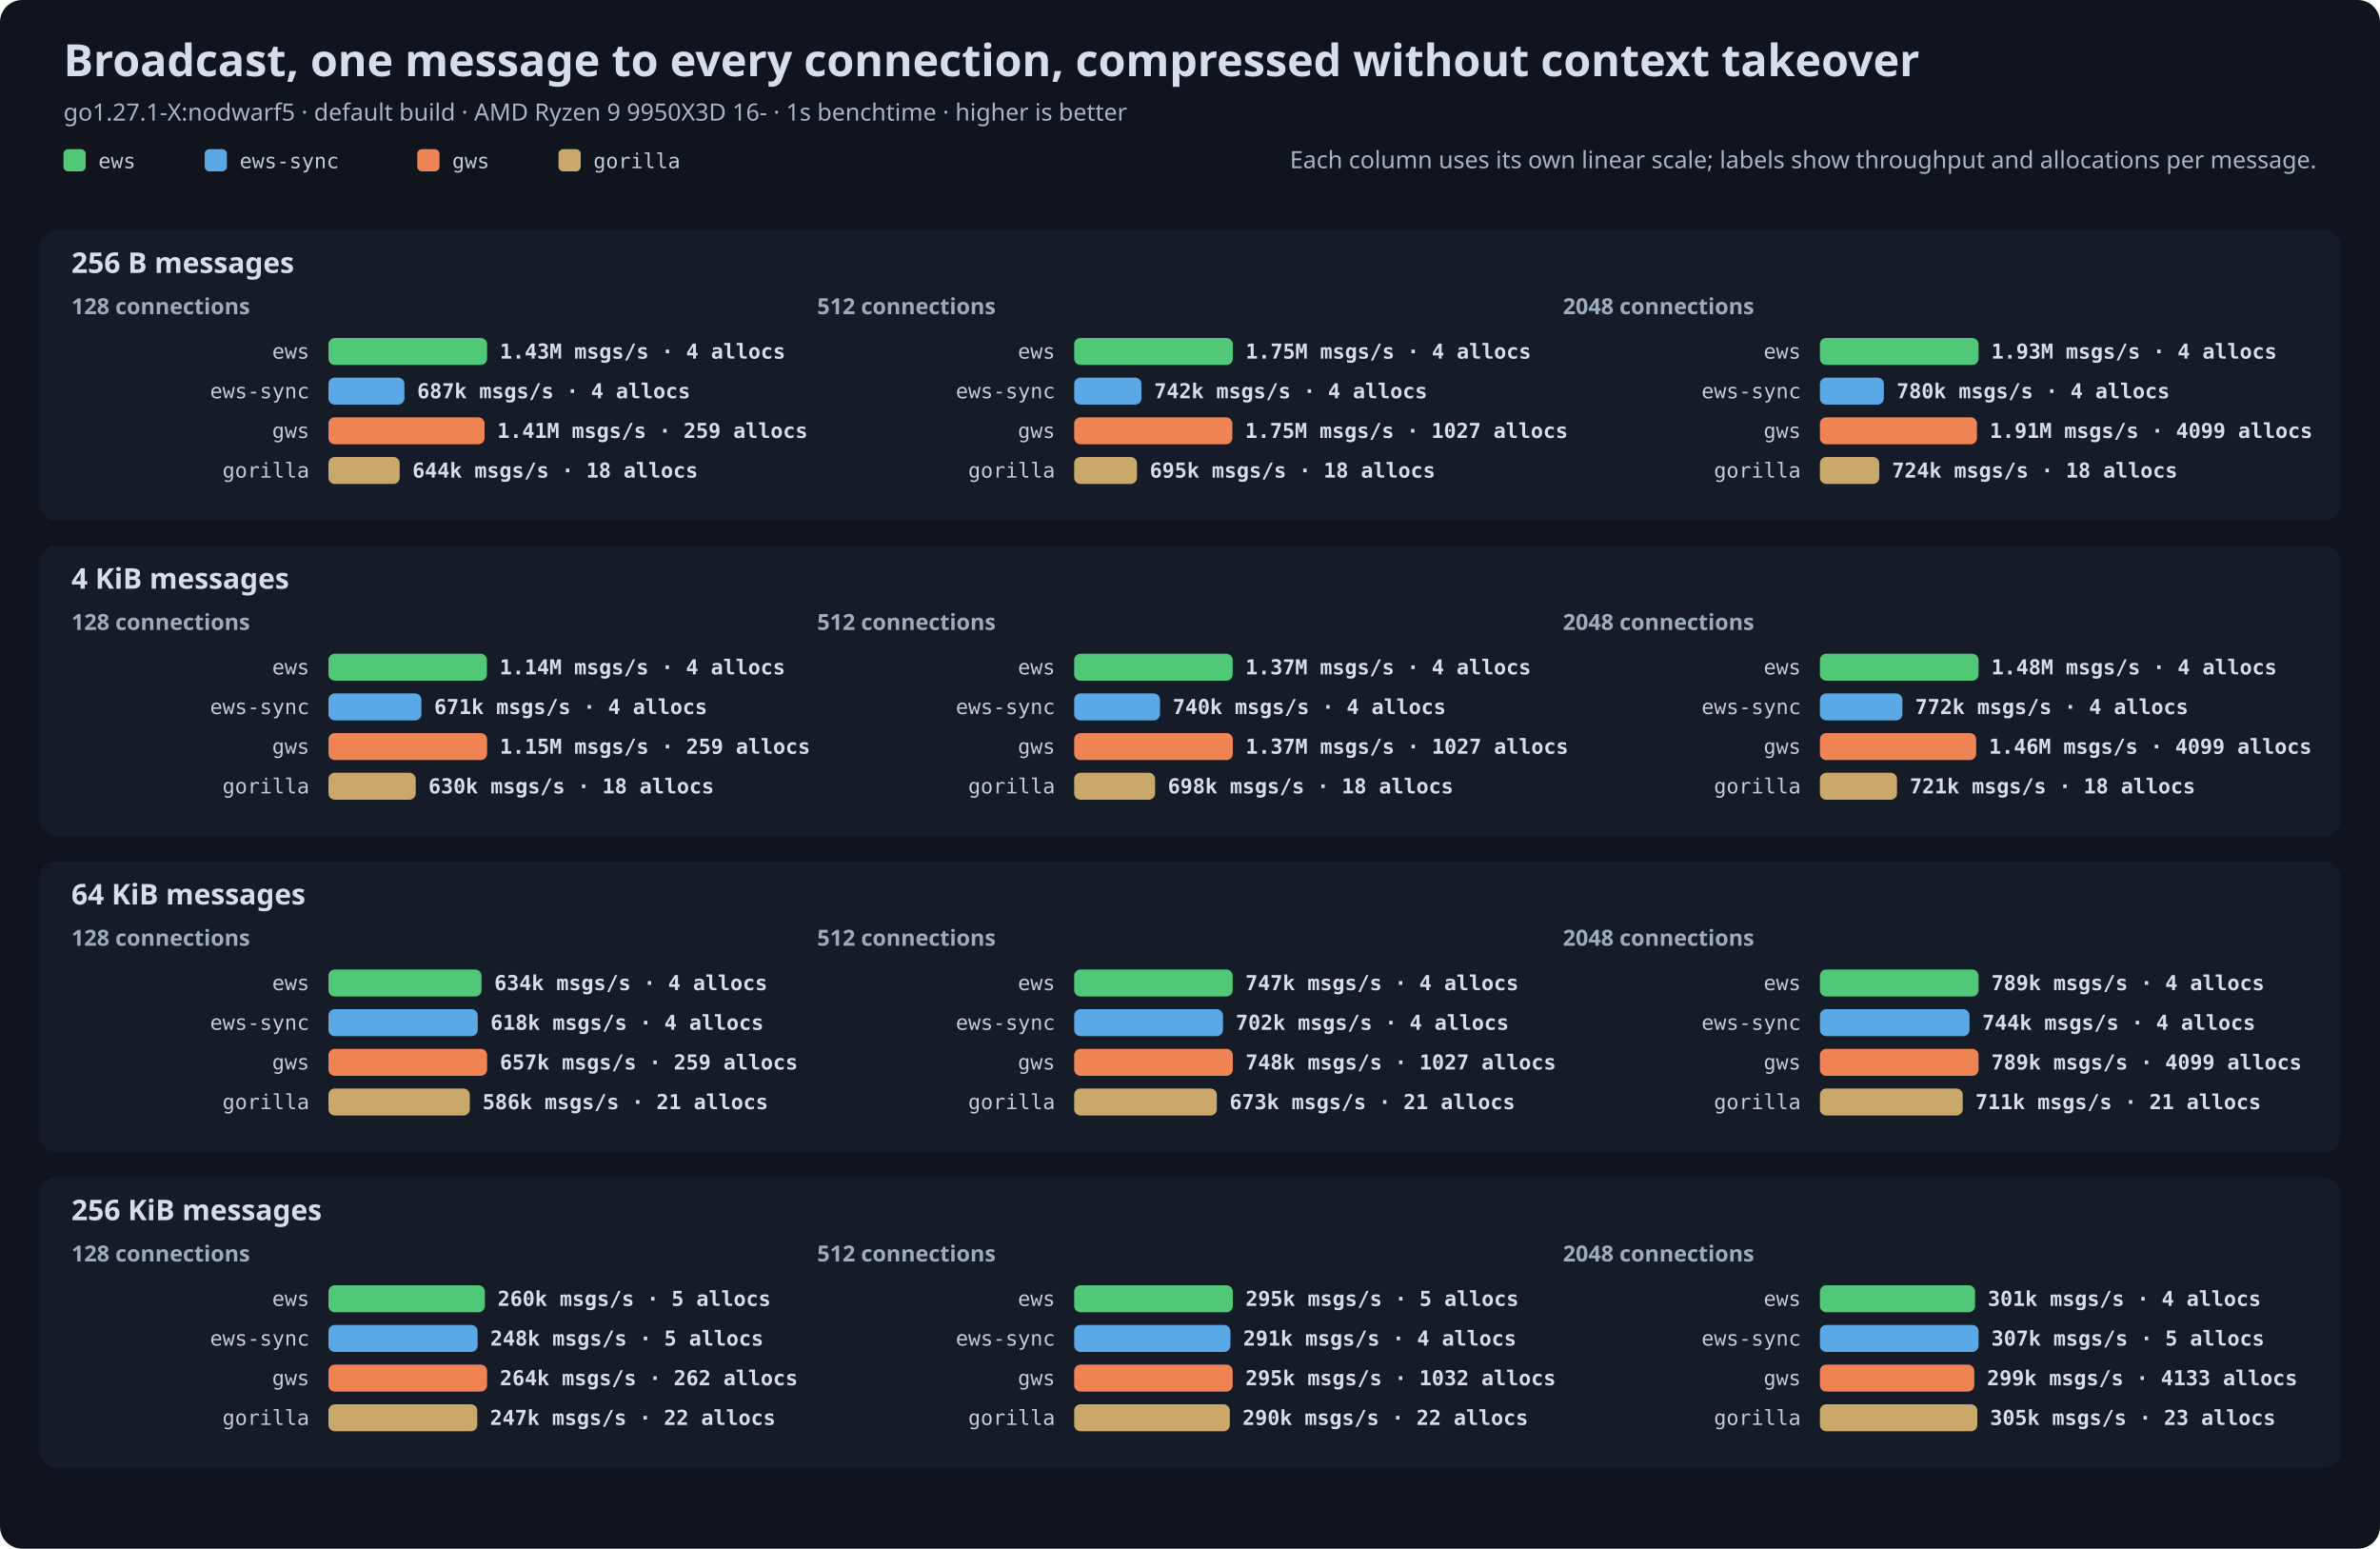
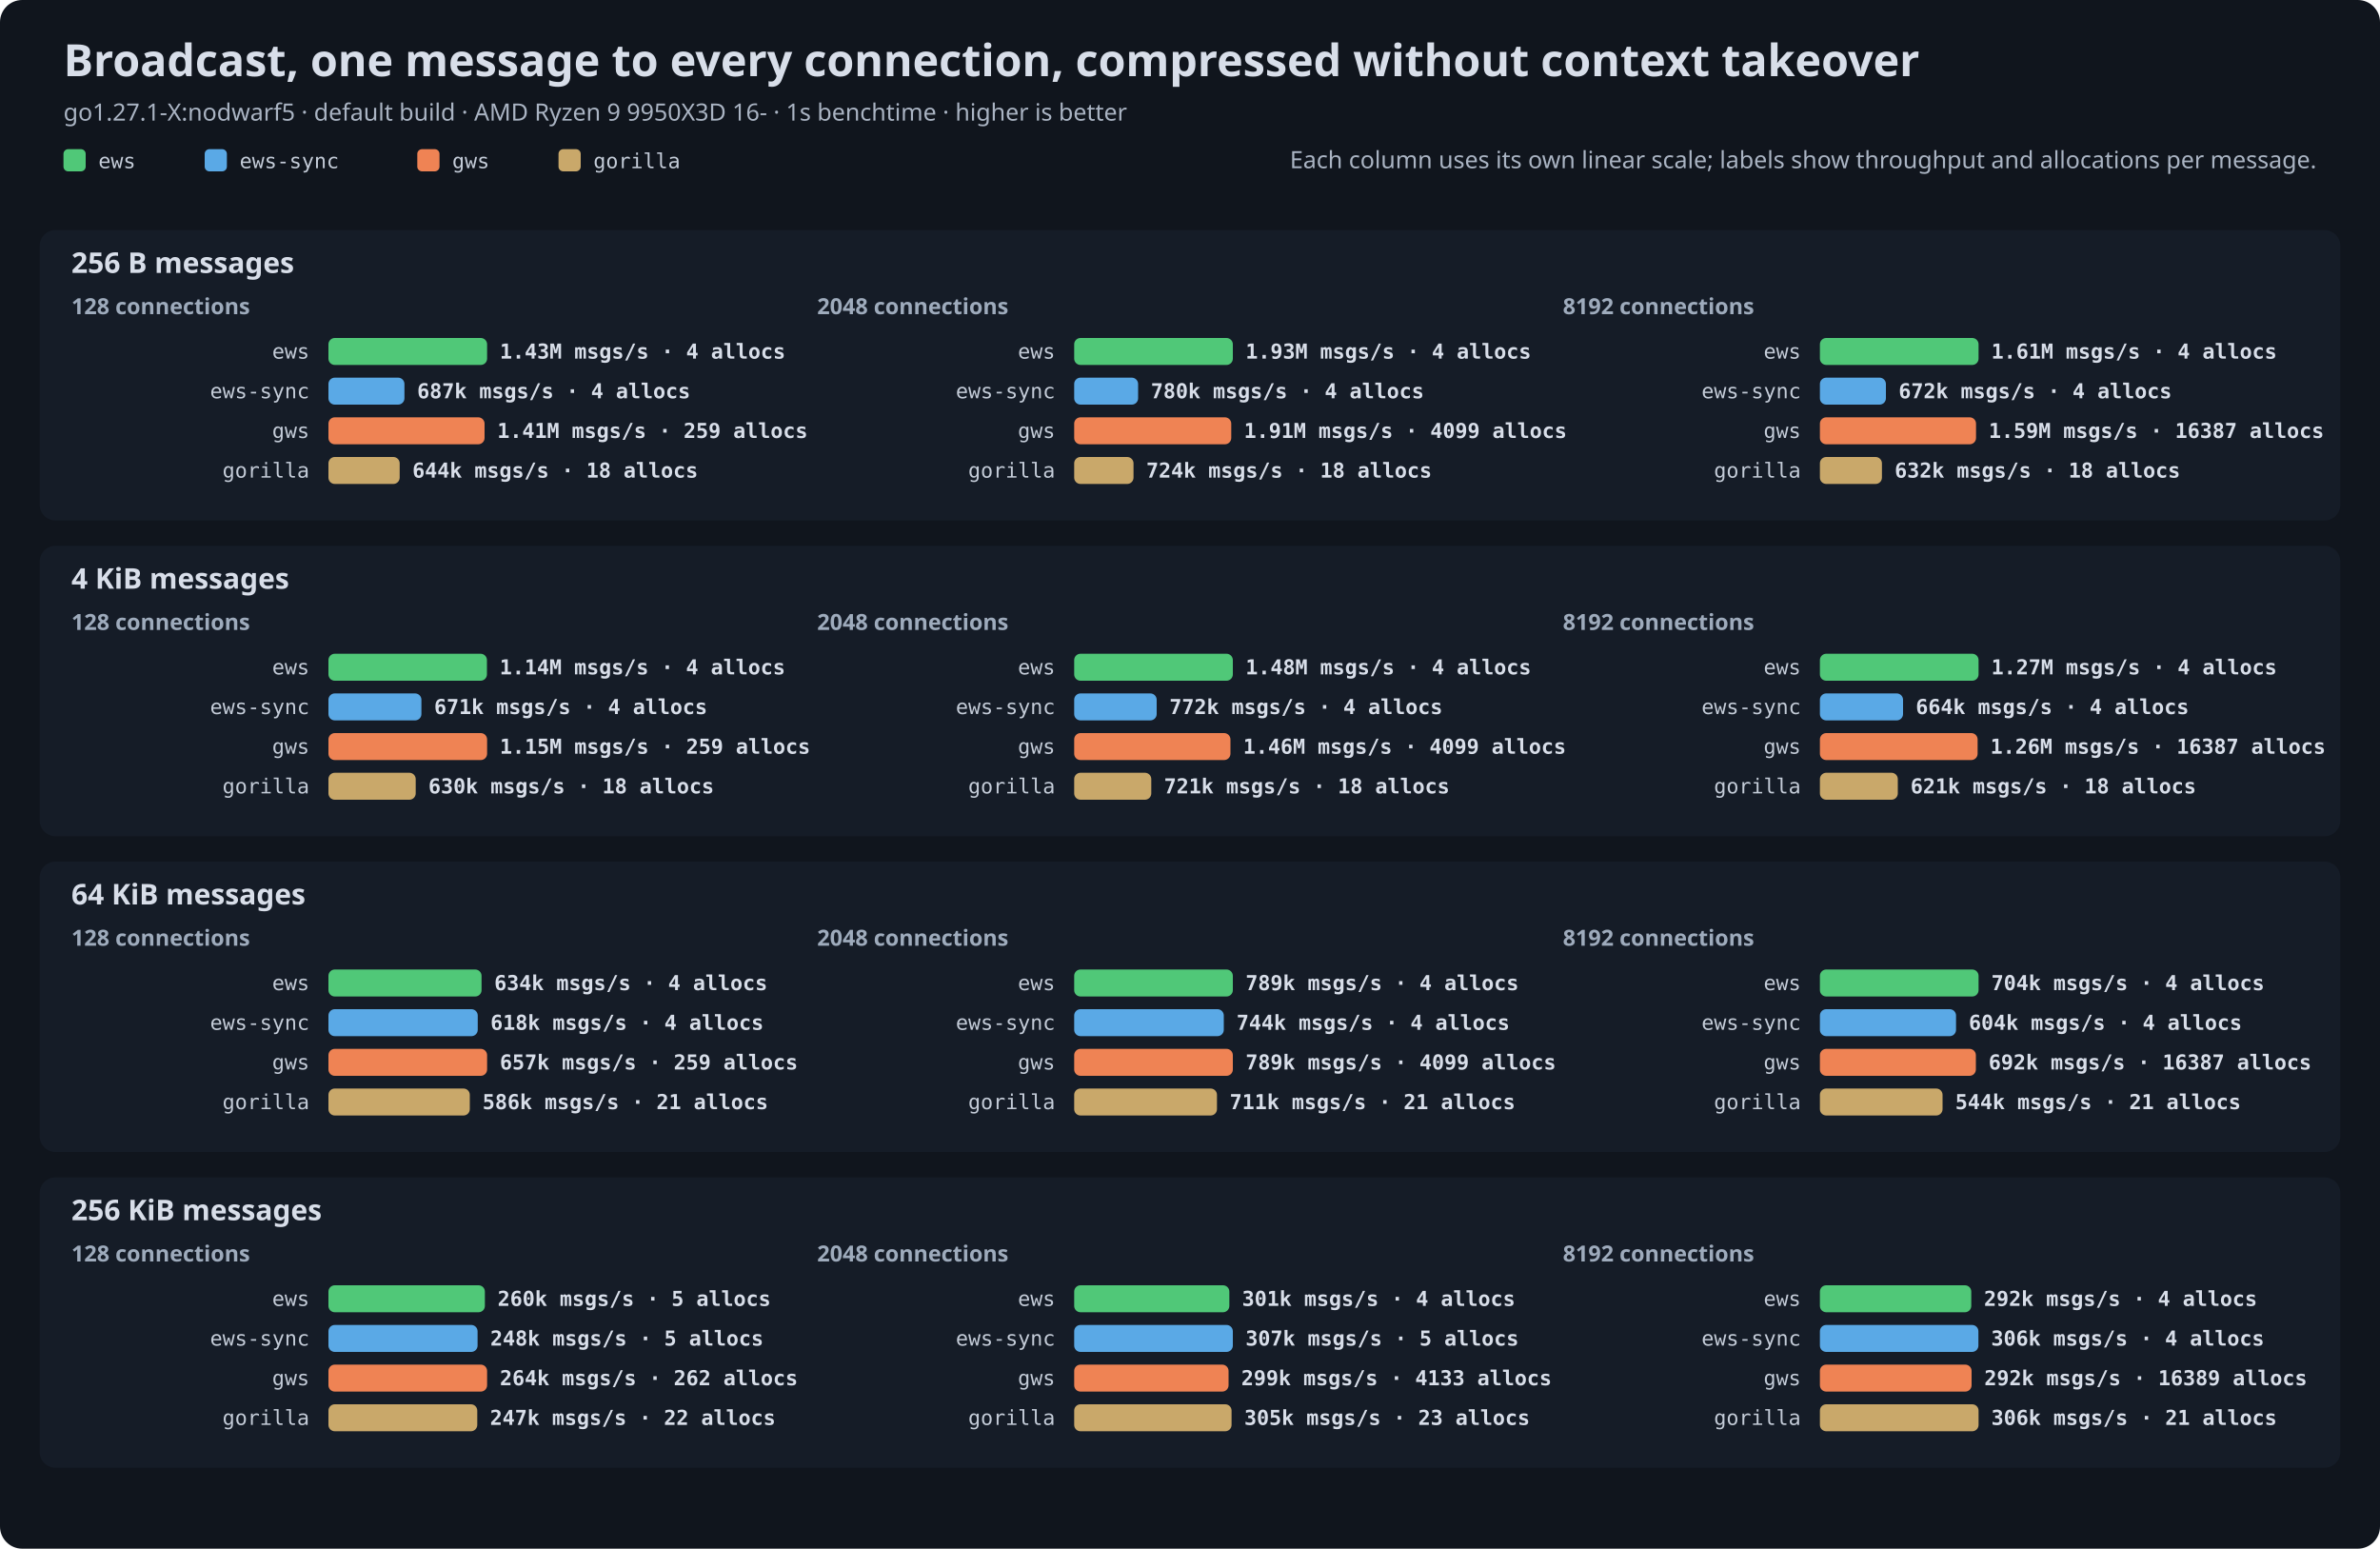
<svg xmlns="http://www.w3.org/2000/svg" width="1500" height="976" viewBox="0 0 1500 976" role="img" aria-labelledby="title desc">
  <style>text{font-family:ui-monospace,SFMono-Regular,Menlo,Consolas,monospace;fill:#d8dee9}.title{font-family:ui-sans-serif,system-ui,sans-serif;font-size:28px;font-weight:700}.subtitle{font-family:ui-sans-serif,system-ui,sans-serif;font-size:15px;fill:#aab4c3}.group{font-family:ui-sans-serif,system-ui,sans-serif;font-size:18px;font-weight:650}.contract{font-family:ui-sans-serif,system-ui,sans-serif;font-size:14px;font-weight:650;fill:#9eabbc}.series{font-size:13px;fill:#c4ccd8}.value{font-size:13px;font-weight:650}.panel{fill:#151c27}</style>
  <rect width="1500" height="976" rx="14" fill="#10151d" />
  <text class="title" x="40" y="48">Broadcast, one message to every connection, compressed without context takeover</text>
  <text class="subtitle" x="40" y="76">go1.27.1-X:nodwarf5 · default build · AMD Ryzen 9 9950X3D 16- · 1s benchtime · higher is better</text>
  <rect x="40" y="94" width="14" height="14" rx="3" fill="#50c878" />
  <text class="series" x="62" y="106">ews</text>
  <rect x="129" y="94" width="14" height="14" rx="3" fill="#5aa9e6" />
  <text class="series" x="151" y="106">ews-sync</text>
  <rect x="263" y="94" width="14" height="14" rx="3" fill="#ef8354" />
  <text class="series" x="285" y="106">gws</text>
  <rect x="352" y="94" width="14" height="14" rx="3" fill="#c9a86a" />
  <text class="series" x="374" y="106">gorilla</text>
  <text class="subtitle" x="1460" y="106" text-anchor="end">Each column uses its own linear scale; labels show throughput and allocations per message.</text>
  <g transform="translate(0,145)">
    <rect class="panel" x="25" y="0" width="1450" height="183" rx="10" />
    <text class="group" x="45" y="27">256 B messages</text>
    <text class="contract" x="45" y="53">128 connections</text>
    <text class="series" x="195" y="81" text-anchor="end">ews</text>
    <rect x="207" y="68" width="100.0" height="17" rx="4" fill="#50c878" />
    <text class="value" x="315.0" y="81">1.43M msgs/s · 4 allocs</text>
    <text class="series" x="195" y="106" text-anchor="end">ews-sync</text>
    <rect x="207" y="93" width="47.9" height="17" rx="4" fill="#5aa9e6" />
    <text class="value" x="262.9" y="106">687k msgs/s · 4 allocs</text>
    <text class="series" x="195" y="131" text-anchor="end">gws</text>
    <rect x="207" y="118" width="98.4" height="17" rx="4" fill="#ef8354" />
    <text class="value" x="313.4" y="131">1.41M msgs/s · 259 allocs</text>
    <text class="series" x="195" y="156" text-anchor="end">gorilla</text>
    <rect x="207" y="143" width="44.9" height="17" rx="4" fill="#c9a86a" />
    <text class="value" x="259.9" y="156">644k msgs/s · 18 allocs</text>
-     <text class="contract" x="515" y="53">512 connections</text>
+     <text class="contract" x="515" y="53">2048 connections</text>
    <text class="series" x="665" y="81" text-anchor="end">ews</text>
    <rect x="677" y="68" width="100.0" height="17" rx="4" fill="#50c878" />
-     <text class="value" x="785.0" y="81">1.75M msgs/s · 4 allocs</text>
+     <text class="value" x="785.0" y="81">1.93M msgs/s · 4 allocs</text>
    <text class="series" x="665" y="106" text-anchor="end">ews-sync</text>
-     <rect x="677" y="93" width="42.4" height="17" rx="4" fill="#5aa9e6" />
-     <text class="value" x="727.4" y="106">742k msgs/s · 4 allocs</text>
+     <rect x="677" y="93" width="40.3" height="17" rx="4" fill="#5aa9e6" />
+     <text class="value" x="725.3" y="106">780k msgs/s · 4 allocs</text>
    <text class="series" x="665" y="131" text-anchor="end">gws</text>
-     <rect x="677" y="118" width="99.7" height="17" rx="4" fill="#ef8354" />
-     <text class="value" x="784.7" y="131">1.75M msgs/s · 1027 allocs</text>
+     <rect x="677" y="118" width="99.0" height="17" rx="4" fill="#ef8354" />
+     <text class="value" x="784.0" y="131">1.91M msgs/s · 4099 allocs</text>
    <text class="series" x="665" y="156" text-anchor="end">gorilla</text>
-     <rect x="677" y="143" width="39.6" height="17" rx="4" fill="#c9a86a" />
-     <text class="value" x="724.6" y="156">695k msgs/s · 18 allocs</text>
-     <text class="contract" x="985" y="53">2048 connections</text>
+     <rect x="677" y="143" width="37.4" height="17" rx="4" fill="#c9a86a" />
+     <text class="value" x="722.4" y="156">724k msgs/s · 18 allocs</text>
+     <text class="contract" x="985" y="53">8192 connections</text>
    <text class="series" x="1135" y="81" text-anchor="end">ews</text>
    <rect x="1147" y="68" width="100.0" height="17" rx="4" fill="#50c878" />
-     <text class="value" x="1255.0" y="81">1.93M msgs/s · 4 allocs</text>
+     <text class="value" x="1255.0" y="81">1.61M msgs/s · 4 allocs</text>
    <text class="series" x="1135" y="106" text-anchor="end">ews-sync</text>
-     <rect x="1147" y="93" width="40.3" height="17" rx="4" fill="#5aa9e6" />
-     <text class="value" x="1195.3" y="106">780k msgs/s · 4 allocs</text>
+     <rect x="1147" y="93" width="41.6" height="17" rx="4" fill="#5aa9e6" />
+     <text class="value" x="1196.6" y="106">672k msgs/s · 4 allocs</text>
    <text class="series" x="1135" y="131" text-anchor="end">gws</text>
-     <rect x="1147" y="118" width="99.0" height="17" rx="4" fill="#ef8354" />
-     <text class="value" x="1254.0" y="131">1.91M msgs/s · 4099 allocs</text>
+     <rect x="1147" y="118" width="98.4" height="17" rx="4" fill="#ef8354" />
+     <text class="value" x="1253.4" y="131">1.59M msgs/s · 16387 allocs</text>
    <text class="series" x="1135" y="156" text-anchor="end">gorilla</text>
-     <rect x="1147" y="143" width="37.4" height="17" rx="4" fill="#c9a86a" />
-     <text class="value" x="1192.4" y="156">724k msgs/s · 18 allocs</text>
+     <rect x="1147" y="143" width="39.1" height="17" rx="4" fill="#c9a86a" />
+     <text class="value" x="1194.1" y="156">632k msgs/s · 18 allocs</text>
  </g>
  <g transform="translate(0,344)">
    <rect class="panel" x="25" y="0" width="1450" height="183" rx="10" />
    <text class="group" x="45" y="27">4 KiB messages</text>
    <text class="contract" x="45" y="53">128 connections</text>
    <text class="series" x="195" y="81" text-anchor="end">ews</text>
    <rect x="207" y="68" width="99.9" height="17" rx="4" fill="#50c878" />
    <text class="value" x="314.9" y="81">1.14M msgs/s · 4 allocs</text>
    <text class="series" x="195" y="106" text-anchor="end">ews-sync</text>
    <rect x="207" y="93" width="58.6" height="17" rx="4" fill="#5aa9e6" />
    <text class="value" x="273.6" y="106">671k msgs/s · 4 allocs</text>
    <text class="series" x="195" y="131" text-anchor="end">gws</text>
    <rect x="207" y="118" width="100.0" height="17" rx="4" fill="#ef8354" />
    <text class="value" x="315.0" y="131">1.15M msgs/s · 259 allocs</text>
    <text class="series" x="195" y="156" text-anchor="end">gorilla</text>
    <rect x="207" y="143" width="55.0" height="17" rx="4" fill="#c9a86a" />
    <text class="value" x="270.0" y="156">630k msgs/s · 18 allocs</text>
-     <text class="contract" x="515" y="53">512 connections</text>
+     <text class="contract" x="515" y="53">2048 connections</text>
    <text class="series" x="665" y="81" text-anchor="end">ews</text>
-     <rect x="677" y="68" width="99.9" height="17" rx="4" fill="#50c878" />
-     <text class="value" x="784.9" y="81">1.37M msgs/s · 4 allocs</text>
+     <rect x="677" y="68" width="100.0" height="17" rx="4" fill="#50c878" />
+     <text class="value" x="785.0" y="81">1.48M msgs/s · 4 allocs</text>
    <text class="series" x="665" y="106" text-anchor="end">ews-sync</text>
-     <rect x="677" y="93" width="54.1" height="17" rx="4" fill="#5aa9e6" />
-     <text class="value" x="739.1" y="106">740k msgs/s · 4 allocs</text>
+     <rect x="677" y="93" width="52.0" height="17" rx="4" fill="#5aa9e6" />
+     <text class="value" x="737.0" y="106">772k msgs/s · 4 allocs</text>
    <text class="series" x="665" y="131" text-anchor="end">gws</text>
-     <rect x="677" y="118" width="100.0" height="17" rx="4" fill="#ef8354" />
-     <text class="value" x="785.0" y="131">1.37M msgs/s · 1027 allocs</text>
+     <rect x="677" y="118" width="98.5" height="17" rx="4" fill="#ef8354" />
+     <text class="value" x="783.5" y="131">1.46M msgs/s · 4099 allocs</text>
    <text class="series" x="665" y="156" text-anchor="end">gorilla</text>
-     <rect x="677" y="143" width="51.0" height="17" rx="4" fill="#c9a86a" />
-     <text class="value" x="736.0" y="156">698k msgs/s · 18 allocs</text>
-     <text class="contract" x="985" y="53">2048 connections</text>
+     <rect x="677" y="143" width="48.6" height="17" rx="4" fill="#c9a86a" />
+     <text class="value" x="733.6" y="156">721k msgs/s · 18 allocs</text>
+     <text class="contract" x="985" y="53">8192 connections</text>
    <text class="series" x="1135" y="81" text-anchor="end">ews</text>
    <rect x="1147" y="68" width="100.0" height="17" rx="4" fill="#50c878" />
-     <text class="value" x="1255.0" y="81">1.48M msgs/s · 4 allocs</text>
+     <text class="value" x="1255.0" y="81">1.27M msgs/s · 4 allocs</text>
    <text class="series" x="1135" y="106" text-anchor="end">ews-sync</text>
-     <rect x="1147" y="93" width="52.0" height="17" rx="4" fill="#5aa9e6" />
-     <text class="value" x="1207.0" y="106">772k msgs/s · 4 allocs</text>
+     <rect x="1147" y="93" width="52.4" height="17" rx="4" fill="#5aa9e6" />
+     <text class="value" x="1207.4" y="106">664k msgs/s · 4 allocs</text>
    <text class="series" x="1135" y="131" text-anchor="end">gws</text>
-     <rect x="1147" y="118" width="98.5" height="17" rx="4" fill="#ef8354" />
-     <text class="value" x="1253.5" y="131">1.46M msgs/s · 4099 allocs</text>
+     <rect x="1147" y="118" width="99.4" height="17" rx="4" fill="#ef8354" />
+     <text class="value" x="1254.4" y="131">1.26M msgs/s · 16387 allocs</text>
    <text class="series" x="1135" y="156" text-anchor="end">gorilla</text>
-     <rect x="1147" y="143" width="48.6" height="17" rx="4" fill="#c9a86a" />
-     <text class="value" x="1203.6" y="156">721k msgs/s · 18 allocs</text>
+     <rect x="1147" y="143" width="49.1" height="17" rx="4" fill="#c9a86a" />
+     <text class="value" x="1204.1" y="156">621k msgs/s · 18 allocs</text>
  </g>
  <g transform="translate(0,543)">
    <rect class="panel" x="25" y="0" width="1450" height="183" rx="10" />
    <text class="group" x="45" y="27">64 KiB messages</text>
    <text class="contract" x="45" y="53">128 connections</text>
    <text class="series" x="195" y="81" text-anchor="end">ews</text>
    <rect x="207" y="68" width="96.5" height="17" rx="4" fill="#50c878" />
    <text class="value" x="311.5" y="81">634k msgs/s · 4 allocs</text>
    <text class="series" x="195" y="106" text-anchor="end">ews-sync</text>
    <rect x="207" y="93" width="94.1" height="17" rx="4" fill="#5aa9e6" />
    <text class="value" x="309.1" y="106">618k msgs/s · 4 allocs</text>
    <text class="series" x="195" y="131" text-anchor="end">gws</text>
    <rect x="207" y="118" width="100.0" height="17" rx="4" fill="#ef8354" />
    <text class="value" x="315.0" y="131">657k msgs/s · 259 allocs</text>
    <text class="series" x="195" y="156" text-anchor="end">gorilla</text>
    <rect x="207" y="143" width="89.1" height="17" rx="4" fill="#c9a86a" />
    <text class="value" x="304.1" y="156">586k msgs/s · 21 allocs</text>
-     <text class="contract" x="515" y="53">512 connections</text>
+     <text class="contract" x="515" y="53">2048 connections</text>
    <text class="series" x="665" y="81" text-anchor="end">ews</text>
-     <rect x="677" y="68" width="99.9" height="17" rx="4" fill="#50c878" />
-     <text class="value" x="784.9" y="81">747k msgs/s · 4 allocs</text>
+     <rect x="677" y="68" width="100.0" height="17" rx="4" fill="#50c878" />
+     <text class="value" x="785.0" y="81">789k msgs/s · 4 allocs</text>
    <text class="series" x="665" y="106" text-anchor="end">ews-sync</text>
-     <rect x="677" y="93" width="93.8" height="17" rx="4" fill="#5aa9e6" />
-     <text class="value" x="778.8" y="106">702k msgs/s · 4 allocs</text>
+     <rect x="677" y="93" width="94.3" height="17" rx="4" fill="#5aa9e6" />
+     <text class="value" x="779.3" y="106">744k msgs/s · 4 allocs</text>
    <text class="series" x="665" y="131" text-anchor="end">gws</text>
    <rect x="677" y="118" width="100.0" height="17" rx="4" fill="#ef8354" />
-     <text class="value" x="785.0" y="131">748k msgs/s · 1027 allocs</text>
+     <text class="value" x="785.0" y="131">789k msgs/s · 4099 allocs</text>
    <text class="series" x="665" y="156" text-anchor="end">gorilla</text>
-     <rect x="677" y="143" width="89.9" height="17" rx="4" fill="#c9a86a" />
-     <text class="value" x="774.9" y="156">673k msgs/s · 21 allocs</text>
-     <text class="contract" x="985" y="53">2048 connections</text>
+     <rect x="677" y="143" width="90.0" height="17" rx="4" fill="#c9a86a" />
+     <text class="value" x="775.0" y="156">711k msgs/s · 21 allocs</text>
+     <text class="contract" x="985" y="53">8192 connections</text>
    <text class="series" x="1135" y="81" text-anchor="end">ews</text>
    <rect x="1147" y="68" width="100.0" height="17" rx="4" fill="#50c878" />
-     <text class="value" x="1255.0" y="81">789k msgs/s · 4 allocs</text>
+     <text class="value" x="1255.0" y="81">704k msgs/s · 4 allocs</text>
    <text class="series" x="1135" y="106" text-anchor="end">ews-sync</text>
-     <rect x="1147" y="93" width="94.3" height="17" rx="4" fill="#5aa9e6" />
-     <text class="value" x="1249.3" y="106">744k msgs/s · 4 allocs</text>
+     <rect x="1147" y="93" width="85.8" height="17" rx="4" fill="#5aa9e6" />
+     <text class="value" x="1240.8" y="106">604k msgs/s · 4 allocs</text>
    <text class="series" x="1135" y="131" text-anchor="end">gws</text>
-     <rect x="1147" y="118" width="100.0" height="17" rx="4" fill="#ef8354" />
-     <text class="value" x="1255.0" y="131">789k msgs/s · 4099 allocs</text>
+     <rect x="1147" y="118" width="98.3" height="17" rx="4" fill="#ef8354" />
+     <text class="value" x="1253.3" y="131">692k msgs/s · 16387 allocs</text>
    <text class="series" x="1135" y="156" text-anchor="end">gorilla</text>
-     <rect x="1147" y="143" width="90.0" height="17" rx="4" fill="#c9a86a" />
-     <text class="value" x="1245.0" y="156">711k msgs/s · 21 allocs</text>
+     <rect x="1147" y="143" width="77.3" height="17" rx="4" fill="#c9a86a" />
+     <text class="value" x="1232.3" y="156">544k msgs/s · 21 allocs</text>
  </g>
  <g transform="translate(0,742)">
    <rect class="panel" x="25" y="0" width="1450" height="183" rx="10" />
    <text class="group" x="45" y="27">256 KiB messages</text>
    <text class="contract" x="45" y="53">128 connections</text>
    <text class="series" x="195" y="81" text-anchor="end">ews</text>
    <rect x="207" y="68" width="98.6" height="17" rx="4" fill="#50c878" />
    <text class="value" x="313.6" y="81">260k msgs/s · 5 allocs</text>
    <text class="series" x="195" y="106" text-anchor="end">ews-sync</text>
    <rect x="207" y="93" width="94.0" height="17" rx="4" fill="#5aa9e6" />
    <text class="value" x="309.0" y="106">248k msgs/s · 5 allocs</text>
    <text class="series" x="195" y="131" text-anchor="end">gws</text>
    <rect x="207" y="118" width="100.0" height="17" rx="4" fill="#ef8354" />
    <text class="value" x="315.0" y="131">264k msgs/s · 262 allocs</text>
    <text class="series" x="195" y="156" text-anchor="end">gorilla</text>
    <rect x="207" y="143" width="93.8" height="17" rx="4" fill="#c9a86a" />
    <text class="value" x="308.8" y="156">247k msgs/s · 22 allocs</text>
-     <text class="contract" x="515" y="53">512 connections</text>
+     <text class="contract" x="515" y="53">2048 connections</text>
    <text class="series" x="665" y="81" text-anchor="end">ews</text>
-     <rect x="677" y="68" width="100.0" height="17" rx="4" fill="#50c878" />
-     <text class="value" x="785.0" y="81">295k msgs/s · 5 allocs</text>
+     <rect x="677" y="68" width="97.8" height="17" rx="4" fill="#50c878" />
+     <text class="value" x="782.8" y="81">301k msgs/s · 4 allocs</text>
    <text class="series" x="665" y="106" text-anchor="end">ews-sync</text>
-     <rect x="677" y="93" width="98.5" height="17" rx="4" fill="#5aa9e6" />
-     <text class="value" x="783.5" y="106">291k msgs/s · 4 allocs</text>
+     <rect x="677" y="93" width="100.0" height="17" rx="4" fill="#5aa9e6" />
+     <text class="value" x="785.0" y="106">307k msgs/s · 5 allocs</text>
    <text class="series" x="665" y="131" text-anchor="end">gws</text>
-     <rect x="677" y="118" width="99.9" height="17" rx="4" fill="#ef8354" />
-     <text class="value" x="784.9" y="131">295k msgs/s · 1032 allocs</text>
+     <rect x="677" y="118" width="97.3" height="17" rx="4" fill="#ef8354" />
+     <text class="value" x="782.3" y="131">299k msgs/s · 4133 allocs</text>
    <text class="series" x="665" y="156" text-anchor="end">gorilla</text>
-     <rect x="677" y="143" width="98.1" height="17" rx="4" fill="#c9a86a" />
-     <text class="value" x="783.1" y="156">290k msgs/s · 22 allocs</text>
-     <text class="contract" x="985" y="53">2048 connections</text>
+     <rect x="677" y="143" width="99.2" height="17" rx="4" fill="#c9a86a" />
+     <text class="value" x="784.2" y="156">305k msgs/s · 23 allocs</text>
+     <text class="contract" x="985" y="53">8192 connections</text>
    <text class="series" x="1135" y="81" text-anchor="end">ews</text>
-     <rect x="1147" y="68" width="97.8" height="17" rx="4" fill="#50c878" />
-     <text class="value" x="1252.8" y="81">301k msgs/s · 4 allocs</text>
+     <rect x="1147" y="68" width="95.4" height="17" rx="4" fill="#50c878" />
+     <text class="value" x="1250.4" y="81">292k msgs/s · 4 allocs</text>
    <text class="series" x="1135" y="106" text-anchor="end">ews-sync</text>
-     <rect x="1147" y="93" width="100.0" height="17" rx="4" fill="#5aa9e6" />
-     <text class="value" x="1255.0" y="106">307k msgs/s · 5 allocs</text>
+     <rect x="1147" y="93" width="99.9" height="17" rx="4" fill="#5aa9e6" />
+     <text class="value" x="1254.9" y="106">306k msgs/s · 4 allocs</text>
    <text class="series" x="1135" y="131" text-anchor="end">gws</text>
-     <rect x="1147" y="118" width="97.3" height="17" rx="4" fill="#ef8354" />
-     <text class="value" x="1252.3" y="131">299k msgs/s · 4133 allocs</text>
+     <rect x="1147" y="118" width="95.6" height="17" rx="4" fill="#ef8354" />
+     <text class="value" x="1250.6" y="131">292k msgs/s · 16389 allocs</text>
    <text class="series" x="1135" y="156" text-anchor="end">gorilla</text>
-     <rect x="1147" y="143" width="99.2" height="17" rx="4" fill="#c9a86a" />
-     <text class="value" x="1254.2" y="156">305k msgs/s · 23 allocs</text>
+     <rect x="1147" y="143" width="100.0" height="17" rx="4" fill="#c9a86a" />
+     <text class="value" x="1255.0" y="156">306k msgs/s · 21 allocs</text>
  </g>
</svg>
